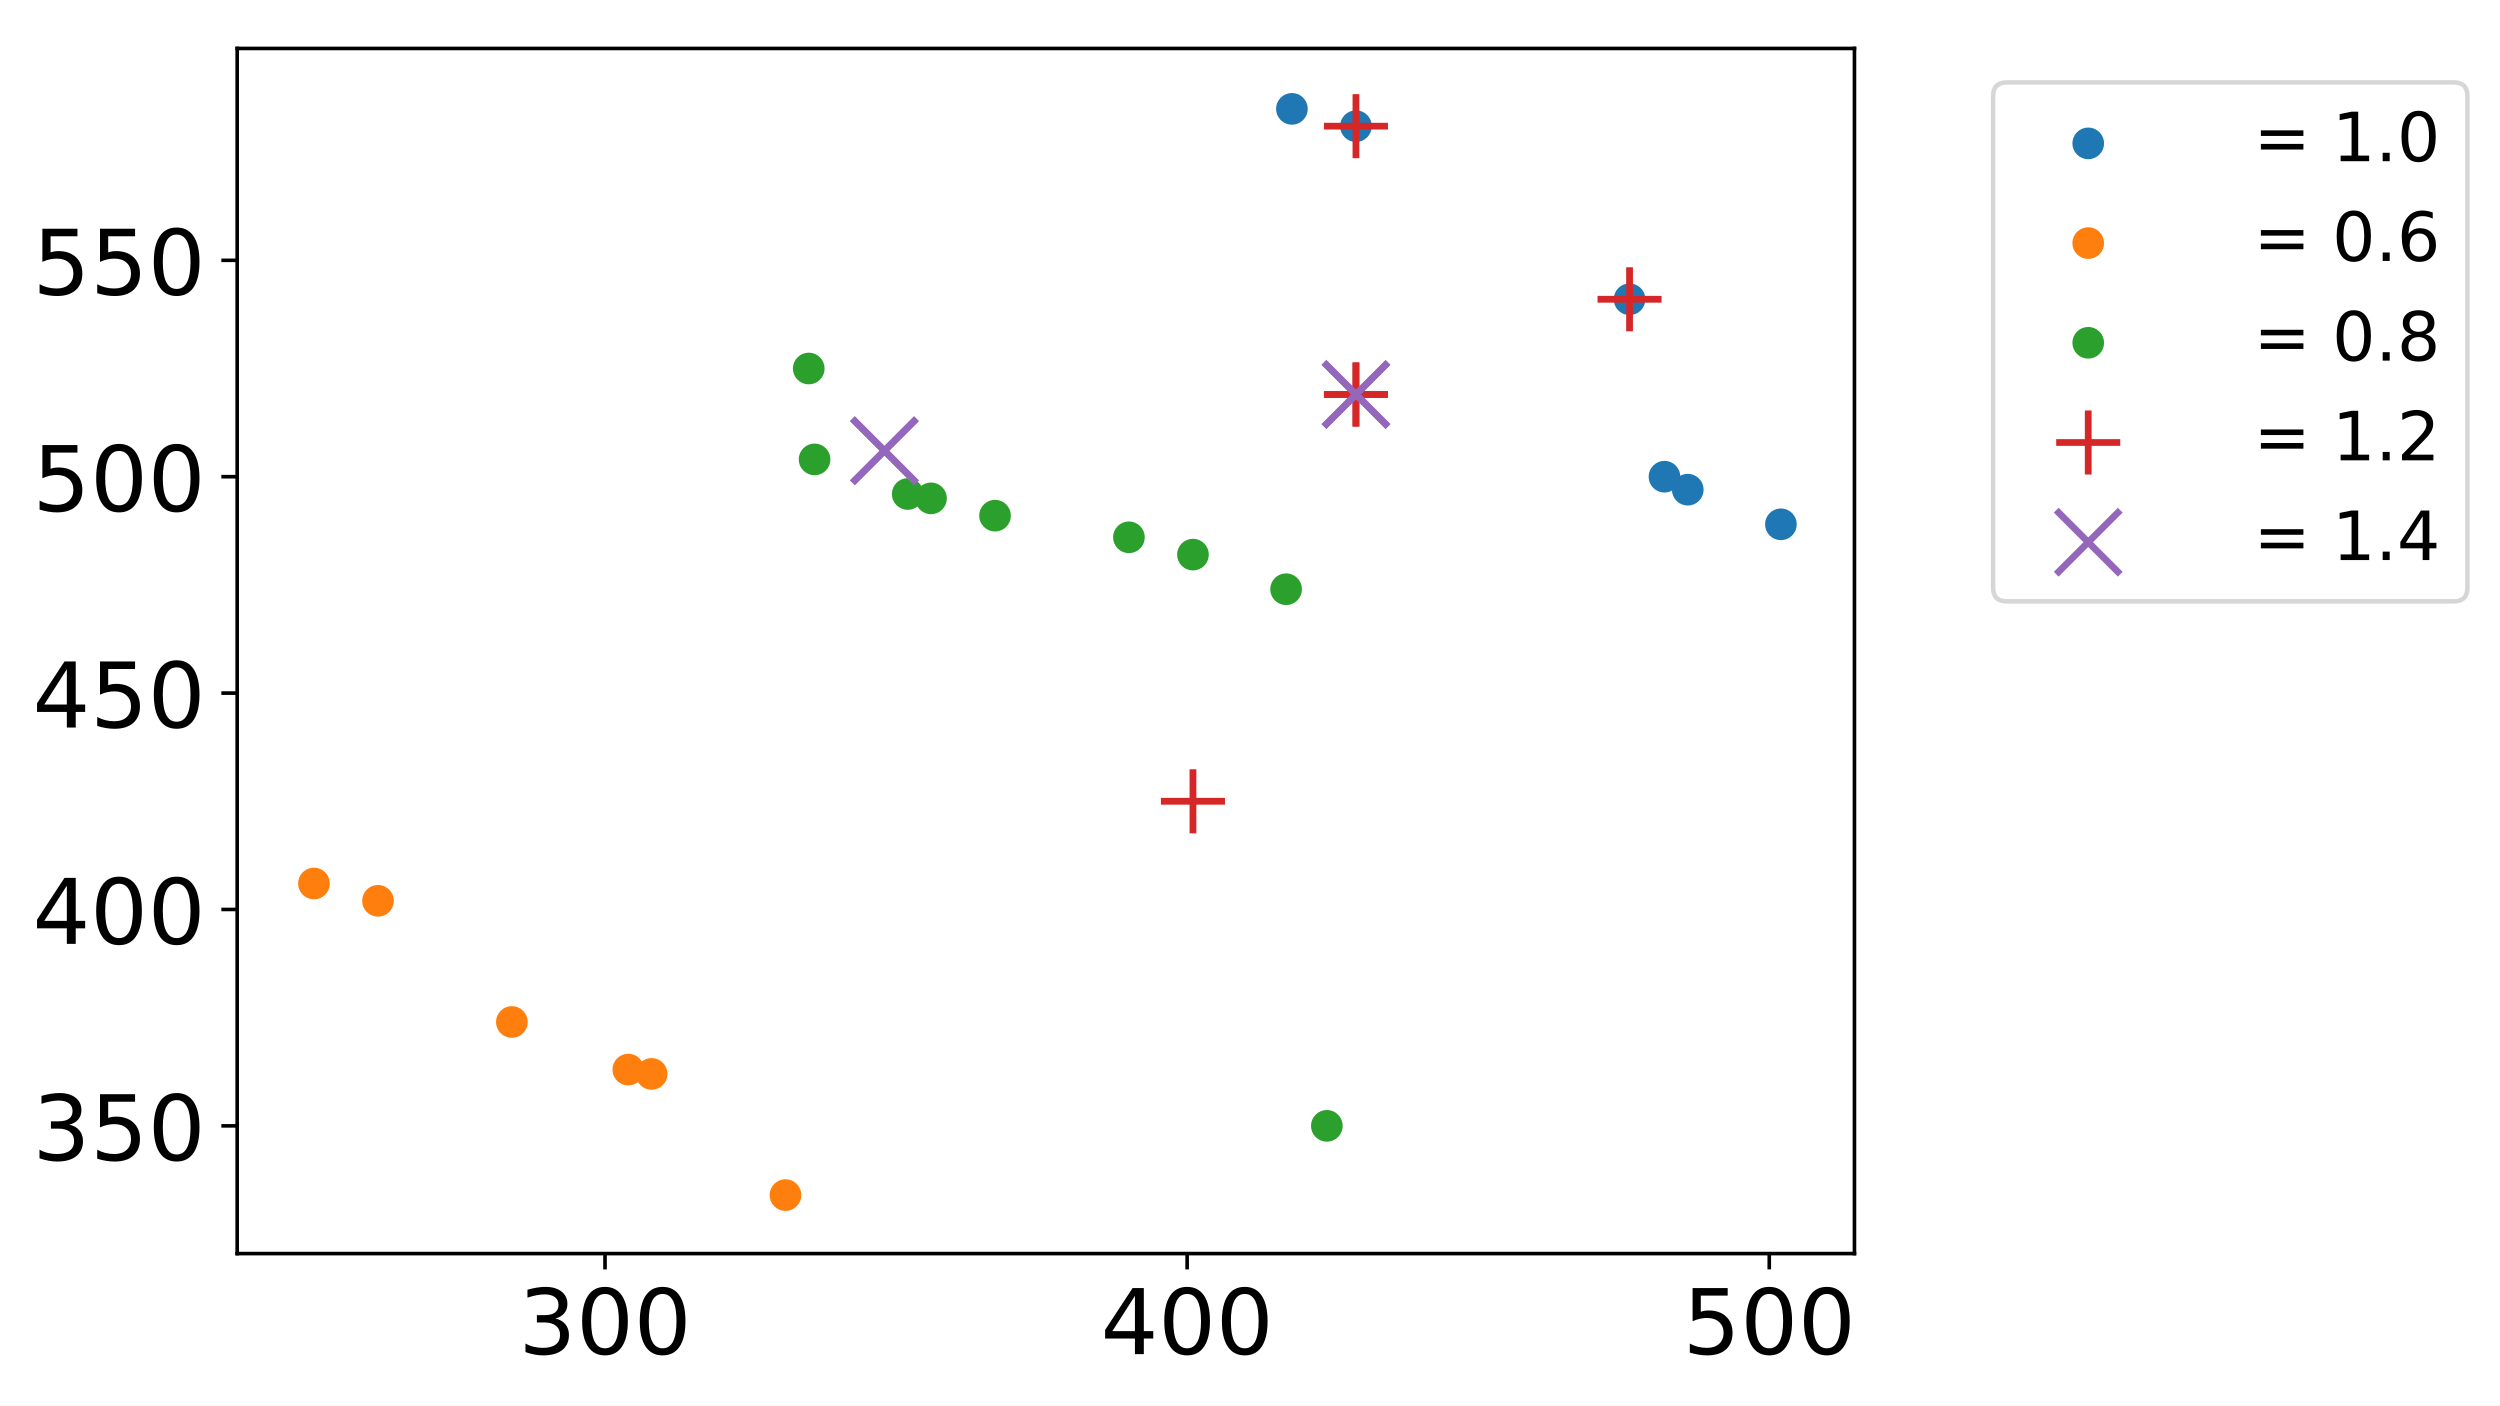
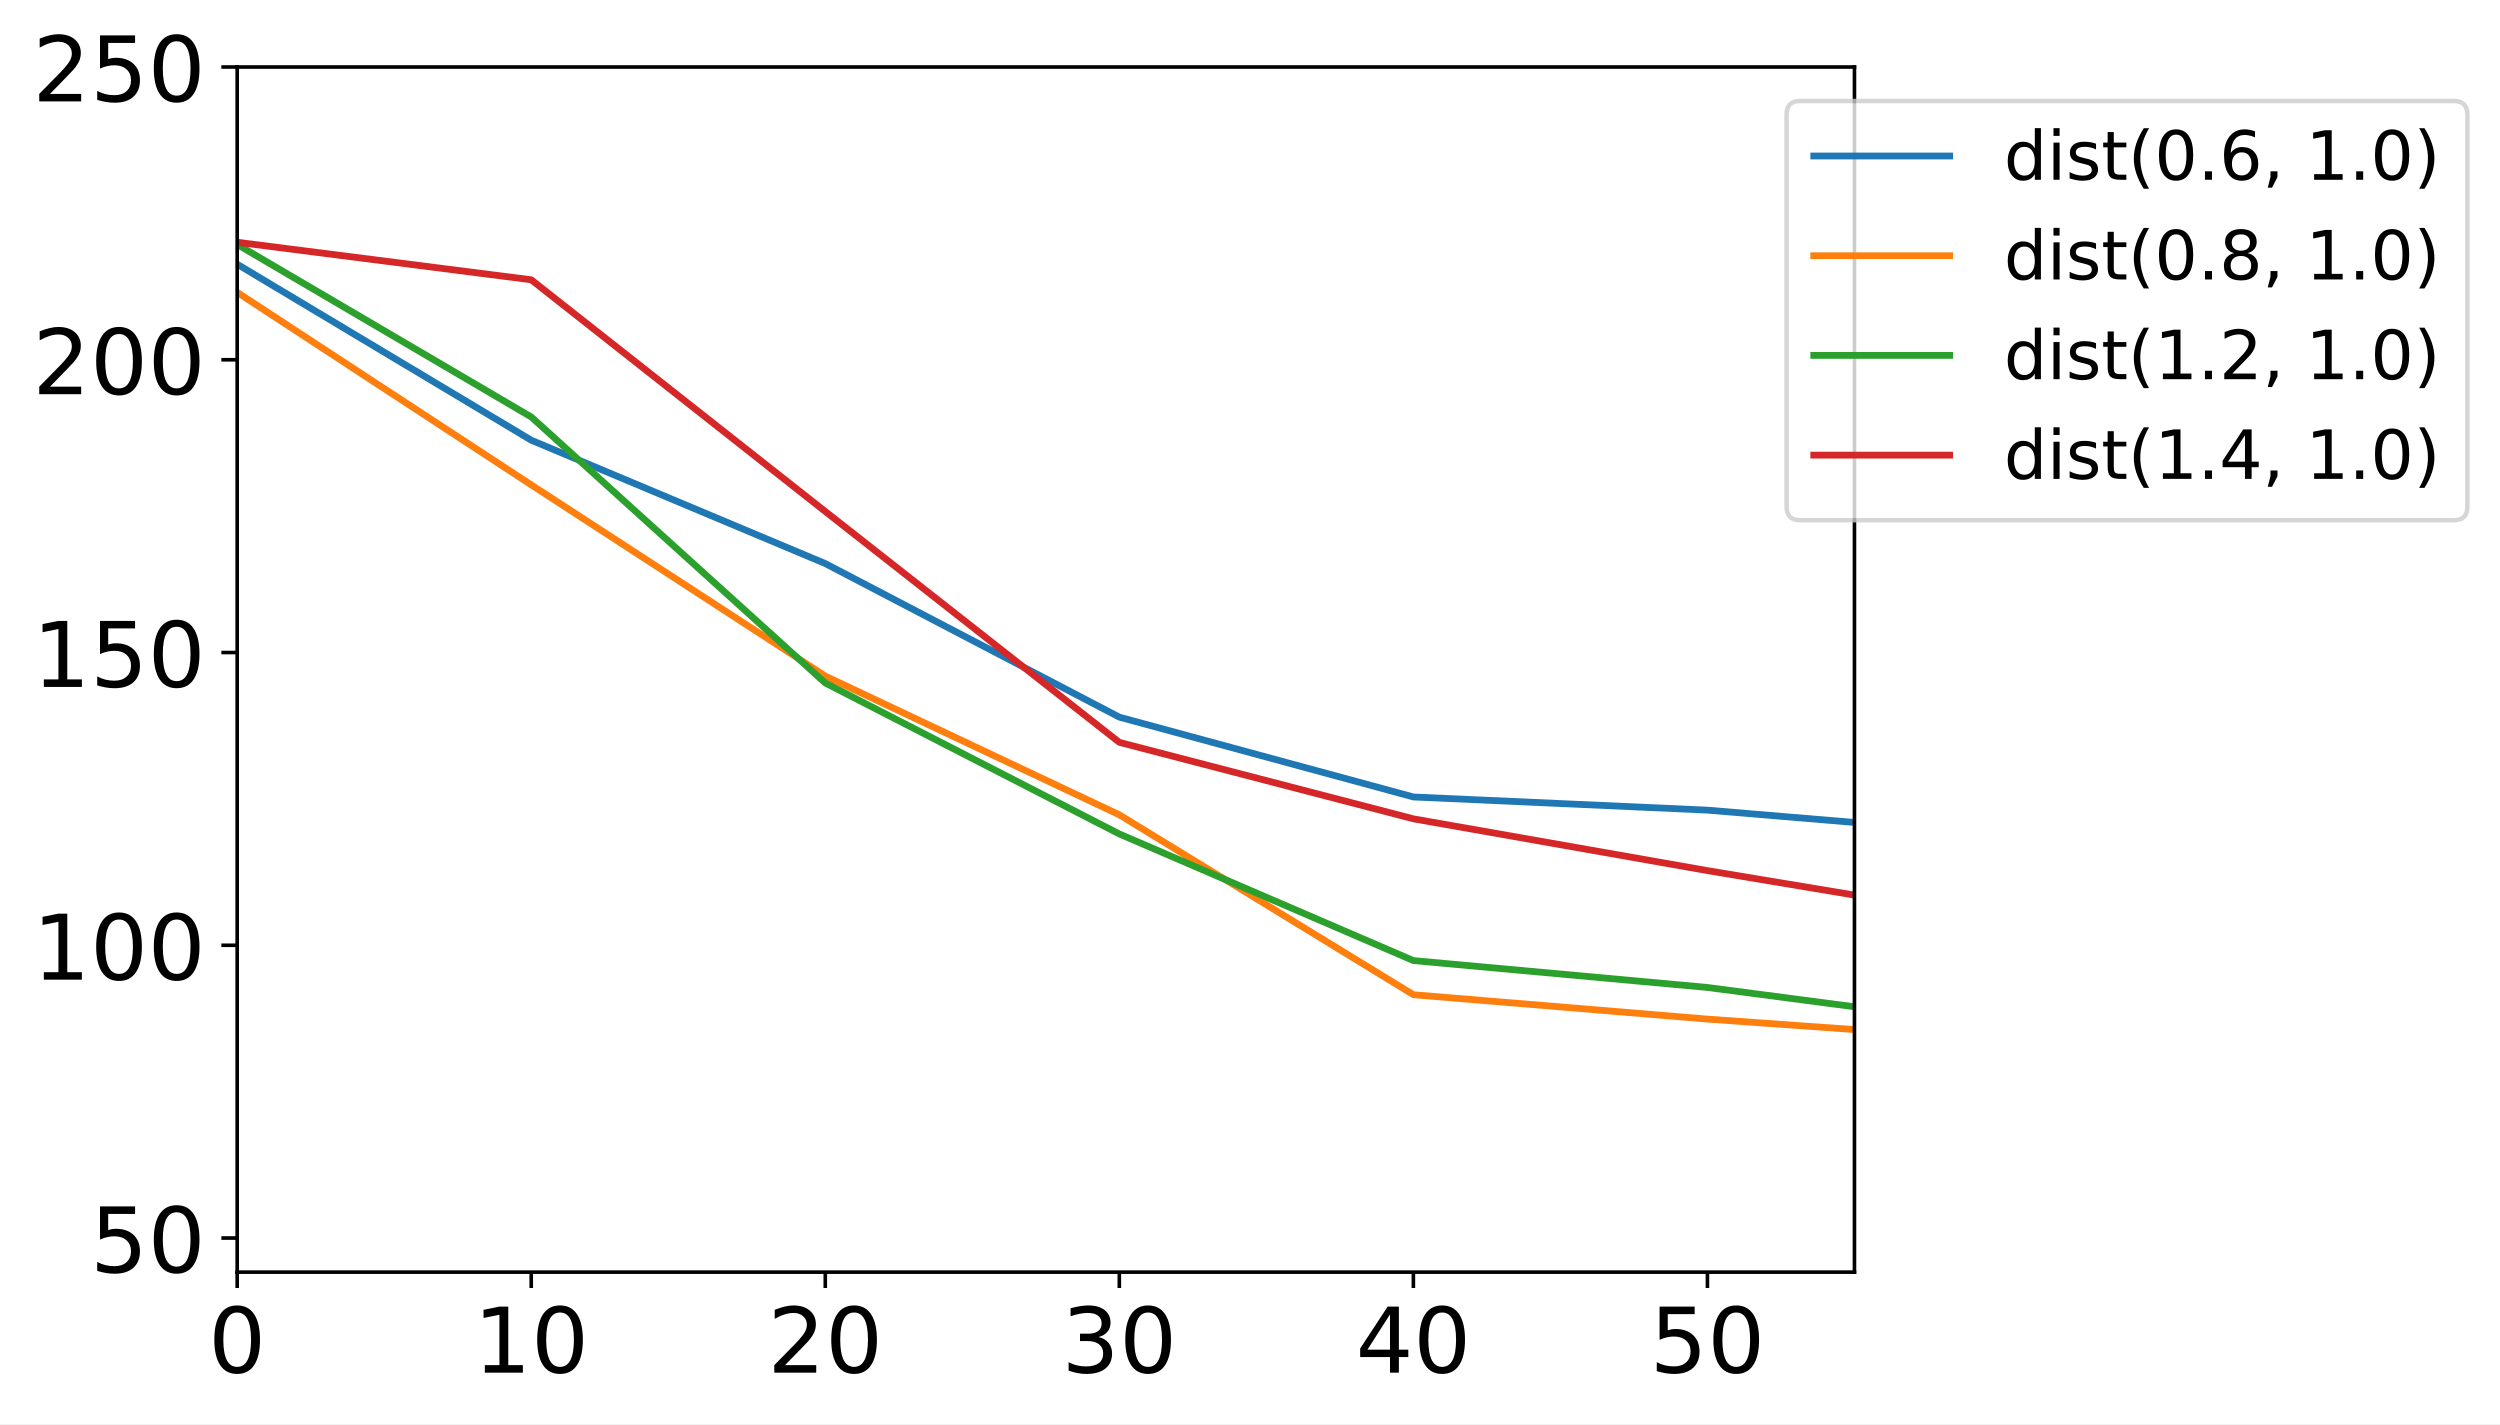
- <svg xmlns="http://www.w3.org/2000/svg" xmlns:xlink="http://www.w3.org/1999/xlink" height="310.368pt" version="1.1" viewBox="0 0 552.043 310.368" width="552.043pt">
+ <svg xmlns="http://www.w3.org/2000/svg" xmlns:xlink="http://www.w3.org/1999/xlink" height="314.467pt" version="1.1" viewBox="0 0 552.043 314.467" width="552.043pt">
  <defs>
    <style type="text/css">
*{stroke-linecap:butt;stroke-linejoin:round;}
  </style>
  </defs>
  <g id="figure_1">
    <g id="patch_1">
-       <path d="M 0 310.368  L 552.043 310.368  L 552.043 0  L 0 0  z " style="fill:#ffffff;" />
+       <path d="M 0 314.467  L 552.043 314.467  L 552.043 0  L 0 0  z " style="fill:#ffffff;" />
    </g>
    <g id="axes_1">
      <g id="patch_2">
-         <path d="M 52.375 276.812  L 409.495 276.812  L 409.495 10.7  L 52.375 10.7  z " style="fill:#ffffff;" />
-       </g>
-       <g id="PathCollection_1">
-         <defs>
-           <path d="M 0 3  C 0.796 3 1.559 2.684 2.121 2.121  C 2.684 1.559 3 0.796 3 0  C 3 -0.796 2.684 -1.559 2.121 -2.121  C 1.559 -2.684 0.796 -3 0 -3  C -0.796 -3 -1.559 -2.684 -2.121 -2.121  C -2.684 -1.559 -3 -0.796 -3 0  C -3 0.796 -2.684 1.559 -2.121 2.121  C -1.559 2.684 -0.796 3 0 3  z " id="m999adcb1ce" style="stroke:#1f77b4;" />
-         </defs>
-         <g clip-path="url(#pd3588b0273)">
-           <use style="fill:#1f77b4;stroke:#1f77b4;" x="285.278" xlink:href="#m999adcb1ce" y="24.039" />
-           <use style="fill:#1f77b4;stroke:#1f77b4;" x="299.418" xlink:href="#m999adcb1ce" y="27.861" />
-           <use style="fill:#1f77b4;stroke:#1f77b4;" x="359.833" xlink:href="#m999adcb1ce" y="66.086" />
-           <use style="fill:#1f77b4;stroke:#1f77b4;" x="367.546" xlink:href="#m999adcb1ce" y="105.266" />
-           <use style="fill:#1f77b4;stroke:#1f77b4;" x="372.688" xlink:href="#m999adcb1ce" y="108.132" />
-           <use style="fill:#1f77b4;stroke:#1f77b4;" x="393.254" xlink:href="#m999adcb1ce" y="115.777" />
-         </g>
-       </g>
-       <g id="PathCollection_2">
-         <defs>
-           <path d="M 0 3  C 0.796 3 1.559 2.684 2.121 2.121  C 2.684 1.559 3 0.796 3 0  C 3 -0.796 2.684 -1.559 2.121 -2.121  C 1.559 -2.684 0.796 -3 0 -3  C -0.796 -3 -1.559 -2.684 -2.121 -2.121  C -2.684 -1.559 -3 -0.796 -3 0  C -3 0.796 -2.684 1.559 -2.121 2.121  C -1.559 2.684 -0.796 3 0 3  z " id="m1150fd77e1" style="stroke:#ff7f0e;" />
-         </defs>
-         <g clip-path="url(#pd3588b0273)">
-           <use style="fill:#ff7f0e;stroke:#ff7f0e;" x="69.326" xlink:href="#m1150fd77e1" y="195.093" />
-           <use style="fill:#ff7f0e;stroke:#ff7f0e;" x="83.466" xlink:href="#m1150fd77e1" y="198.915" />
-           <use style="fill:#ff7f0e;stroke:#ff7f0e;" x="113.031" xlink:href="#m1150fd77e1" y="225.672" />
-           <use style="fill:#ff7f0e;stroke:#ff7f0e;" x="138.739" xlink:href="#m1150fd77e1" y="236.184" />
-           <use style="fill:#ff7f0e;stroke:#ff7f0e;" x="143.881" xlink:href="#m1150fd77e1" y="237.14" />
-           <use style="fill:#ff7f0e;stroke:#ff7f0e;" x="173.446" xlink:href="#m1150fd77e1" y="263.897" />
-         </g>
-       </g>
-       <g id="PathCollection_3">
-         <defs>
-           <path d="M 0 3  C 0.796 3 1.559 2.684 2.121 2.121  C 2.684 1.559 3 0.796 3 0  C 3 -0.796 2.684 -1.559 2.121 -2.121  C 1.559 -2.684 0.796 -3 0 -3  C -0.796 -3 -1.559 -2.684 -2.121 -2.121  C -2.684 -1.559 -3 -0.796 -3 0  C -3 0.796 -2.684 1.559 -2.121 2.121  C -1.559 2.684 -0.796 3 0 3  z " id="m664c445399" style="stroke:#2ca02c;" />
-         </defs>
-         <g clip-path="url(#pd3588b0273)">
-           <use style="fill:#2ca02c;stroke:#2ca02c;" x="178.588" xlink:href="#m664c445399" y="81.375" />
-           <use style="fill:#2ca02c;stroke:#2ca02c;" x="179.873" xlink:href="#m664c445399" y="101.443" />
-           <use style="fill:#2ca02c;stroke:#2ca02c;" x="200.44" xlink:href="#m664c445399" y="109.088" />
-           <use style="fill:#2ca02c;stroke:#2ca02c;" x="205.582" xlink:href="#m664c445399" y="110.044" />
-           <use style="fill:#2ca02c;stroke:#2ca02c;" x="219.721" xlink:href="#m664c445399" y="113.866" />
-           <use style="fill:#2ca02c;stroke:#2ca02c;" x="249.286" xlink:href="#m664c445399" y="118.644" />
-           <use style="fill:#2ca02c;stroke:#2ca02c;" x="263.426" xlink:href="#m664c445399" y="122.467" />
-           <use style="fill:#2ca02c;stroke:#2ca02c;" x="283.993" xlink:href="#m664c445399" y="130.111" />
-           <use style="fill:#2ca02c;stroke:#2ca02c;" x="292.991" xlink:href="#m664c445399" y="248.607" />
-         </g>
-       </g>
-       <g id="PathCollection_4">
-         <defs>
-           <path d="M -7.071 0  L 7.071 0  M 0 7.071  L 0 -7.071  " id="m89003a1e77" style="stroke:#d62728;stroke-width:1.5;" />
-         </defs>
-         <g clip-path="url(#pd3588b0273)">
-           <use style="fill:#d62728;stroke:#d62728;stroke-width:1.5;" x="299.418" xlink:href="#m89003a1e77" y="27.861" />
-           <use style="fill:#d62728;stroke:#d62728;stroke-width:1.5;" x="299.418" xlink:href="#m89003a1e77" y="87.109" />
-           <use style="fill:#d62728;stroke:#d62728;stroke-width:1.5;" x="359.833" xlink:href="#m89003a1e77" y="66.086" />
-           <use style="fill:#d62728;stroke:#d62728;stroke-width:1.5;" x="299.418" xlink:href="#m89003a1e77" y="87.109" />
-           <use style="fill:#d62728;stroke:#d62728;stroke-width:1.5;" x="263.426" xlink:href="#m89003a1e77" y="176.936" />
-         </g>
-       </g>
-       <g id="PathCollection_5">
-         <defs>
-           <path d="M -7.071 7.071  L 7.071 -7.071  M -7.071 -7.071  L 7.071 7.071  " id="m100840a12e" style="stroke:#9467bd;stroke-width:1.5;" />
-         </defs>
-         <g clip-path="url(#pd3588b0273)">
-           <use style="fill:#9467bd;stroke:#9467bd;stroke-width:1.5;" x="195.298" xlink:href="#m100840a12e" y="99.532" />
-           <use style="fill:#9467bd;stroke:#9467bd;stroke-width:1.5;" x="195.298" xlink:href="#m100840a12e" y="99.532" />
-           <use style="fill:#9467bd;stroke:#9467bd;stroke-width:1.5;" x="299.418" xlink:href="#m100840a12e" y="87.109" />
-           <use style="fill:#9467bd;stroke:#9467bd;stroke-width:1.5;" x="299.418" xlink:href="#m100840a12e" y="87.109" />
-         </g>
+         <path d="M 52.375 280.91  L 409.495 280.91  L 409.495 14.798  L 52.375 14.798  z " style="fill:#ffffff;" />
      </g>
      <g id="matplotlib.axis_1">
        <g id="xtick_1">
          <g id="line2d_1">
            <defs>
-               <path d="M 0 0  L 0 3.5  " id="ma873cf41f5" style="stroke:#000000;stroke-width:0.8;" />
-             </defs>
-             <g>
-               <use style="stroke:#000000;stroke-width:0.8;" x="133.598" xlink:href="#ma873cf41f5" y="276.812" />
+               <path d="M 0 0  L 0 3.5  " id="m167ac3f123" style="stroke:#000000;stroke-width:0.8;" />
+             </defs>
+             <g>
+               <use style="stroke:#000000;stroke-width:0.8;" x="52.375" xlink:href="#m167ac3f123" y="280.91" />
            </g>
          </g>
          <g id="text_1">
            <defs>
-               <path d="M 40.578 39.312  Q 47.656 37.797 51.625 33  Q 55.609 28.219 55.609 21.188  Q 55.609 10.406 48.188 4.484  Q 40.766 -1.422 27.094 -1.422  Q 22.516 -1.422 17.656 -0.516  Q 12.797 0.391 7.625 2.203  L 7.625 11.719  Q 11.719 9.328 16.594 8.109  Q 21.484 6.891 26.812 6.891  Q 36.078 6.891 40.938 10.547  Q 45.797 14.203 45.797 21.188  Q 45.797 27.641 41.281 31.266  Q 36.766 34.906 28.719 34.906  L 20.219 34.906  L 20.219 43.016  L 29.109 43.016  Q 36.375 43.016 40.234 45.922  Q 44.094 48.828 44.094 54.297  Q 44.094 59.906 40.109 62.906  Q 36.141 65.922 28.719 65.922  Q 24.656 65.922 20.016 65.031  Q 15.375 64.156 9.812 62.312  L 9.812 71.094  Q 15.438 72.656 20.344 73.438  Q 25.25 74.219 29.594 74.219  Q 40.828 74.219 47.359 69.109  Q 53.906 64.016 53.906 55.328  Q 53.906 49.266 50.438 45.094  Q 46.969 40.922 40.578 39.312  z " id="DejaVuSans-51" />
-               <path d="M 31.781 66.406  Q 24.172 66.406 20.328 58.906  Q 16.5 51.422 16.5 36.375  Q 16.5 21.391 20.328 13.891  Q 24.172 6.391 31.781 6.391  Q 39.453 6.391 43.281 13.891  Q 47.125 21.391 47.125 36.375  Q 47.125 51.422 43.281 58.906  Q 39.453 66.406 31.781 66.406  z M 31.781 74.219  Q 44.047 74.219 50.516 64.516  Q 56.984 54.828 56.984 36.375  Q 56.984 17.969 50.516 8.266  Q 44.047 -1.422 31.781 -1.422  Q 19.531 -1.422 13.062 8.266  Q 6.594 17.969 6.594 36.375  Q 6.594 54.828 13.062 64.516  Q 19.531 74.219 31.781 74.219  z " id="DejaVuSans-48" />
-             </defs>
-             <g transform="translate(114.5102 299.0089)scale(0.2 -0.2)">
-               <use xlink:href="#DejaVuSans-51" />
-               <use x="63.623" xlink:href="#DejaVuSans-48" />
-               <use x="127.246" xlink:href="#DejaVuSans-48" />
+               <path d="M 31.781 66.406  Q 24.172 66.406 20.328 58.906  Q 16.5 51.422 16.5 36.375  Q 16.5 21.391 20.328 13.891  Q 24.172 6.391 31.781 6.391  Q 39.453 6.391 43.281 13.891  Q 47.125 21.391 47.125 36.375  Q 47.125 51.422 43.281 58.906  Q 39.453 66.406 31.781 66.406  z M 31.781 74.219  Q 44.047 74.219 50.516 64.516  Q 56.984 54.828 56.984 36.375  Q 56.984 17.969 50.516 8.266  Q 44.047 -1.422 31.781 -1.422  Q 19.531 -1.422 13.062 8.266  Q 6.594 17.969 6.594 36.375  Q 6.594 54.828 13.062 64.516  Q 19.531 74.219 31.781 74.219  z " id="DejaVuSans-30" />
+             </defs>
+             <g transform="translate(46.0125 303.1073)scale(0.2 -0.2)">
+               <use xlink:href="#DejaVuSans-30" />
            </g>
          </g>
        </g>
        <g id="xtick_2">
          <g id="line2d_2">
            <g>
-               <use style="stroke:#000000;stroke-width:0.8;" x="262.141" xlink:href="#ma873cf41f5" y="276.812" />
+               <use style="stroke:#000000;stroke-width:0.8;" x="117.306" xlink:href="#m167ac3f123" y="280.91" />
            </g>
          </g>
          <g id="text_2">
            <defs>
-               <path d="M 37.797 64.312  L 12.891 25.391  L 37.797 25.391  z M 35.203 72.906  L 47.609 72.906  L 47.609 25.391  L 58.016 25.391  L 58.016 17.188  L 47.609 17.188  L 47.609 0  L 37.797 0  L 37.797 17.188  L 4.891 17.188  L 4.891 26.703  z " id="DejaVuSans-52" />
-             </defs>
-             <g transform="translate(243.0532 299.0089)scale(0.2 -0.2)">
-               <use xlink:href="#DejaVuSans-52" />
-               <use x="63.623" xlink:href="#DejaVuSans-48" />
-               <use x="127.246" xlink:href="#DejaVuSans-48" />
+               <path d="M 12.406 8.297  L 28.516 8.297  L 28.516 63.922  L 10.984 60.406  L 10.984 69.391  L 28.422 72.906  L 38.281 72.906  L 38.281 8.297  L 54.391 8.297  L 54.391 0  L 12.406 0  z " id="DejaVuSans-31" />
+             </defs>
+             <g transform="translate(104.5809 303.1073)scale(0.2 -0.2)">
+               <use xlink:href="#DejaVuSans-31" />
+               <use x="63.623" xlink:href="#DejaVuSans-30" />
            </g>
          </g>
        </g>
        <g id="xtick_3">
          <g id="line2d_3">
            <g>
-               <use style="stroke:#000000;stroke-width:0.8;" x="390.684" xlink:href="#ma873cf41f5" y="276.812" />
+               <use style="stroke:#000000;stroke-width:0.8;" x="182.237" xlink:href="#m167ac3f123" y="280.91" />
            </g>
          </g>
          <g id="text_3">
            <defs>
-               <path d="M 10.797 72.906  L 49.516 72.906  L 49.516 64.594  L 19.828 64.594  L 19.828 46.734  Q 21.969 47.469 24.109 47.828  Q 26.266 48.188 28.422 48.188  Q 40.625 48.188 47.75 41.5  Q 54.891 34.812 54.891 23.391  Q 54.891 11.625 47.562 5.094  Q 40.234 -1.422 26.906 -1.422  Q 22.312 -1.422 17.547 -0.641  Q 12.797 0.141 7.719 1.703  L 7.719 11.625  Q 12.109 9.234 16.797 8.062  Q 21.484 6.891 26.703 6.891  Q 35.156 6.891 40.078 11.328  Q 45.016 15.766 45.016 23.391  Q 45.016 31 40.078 35.438  Q 35.156 39.891 26.703 39.891  Q 22.75 39.891 18.812 39.016  Q 14.891 38.141 10.797 36.281  z " id="DejaVuSans-53" />
-             </defs>
-             <g transform="translate(371.5961 299.0089)scale(0.2 -0.2)">
-               <use xlink:href="#DejaVuSans-53" />
-               <use x="63.623" xlink:href="#DejaVuSans-48" />
-               <use x="127.246" xlink:href="#DejaVuSans-48" />
+               <path d="M 19.188 8.297  L 53.609 8.297  L 53.609 0  L 7.328 0  L 7.328 8.297  Q 12.938 14.109 22.625 23.891  Q 32.328 33.688 34.812 36.531  Q 39.547 41.844 41.422 45.531  Q 43.312 49.219 43.312 52.781  Q 43.312 58.594 39.234 62.25  Q 35.156 65.922 28.609 65.922  Q 23.969 65.922 18.812 64.312  Q 13.672 62.703 7.812 59.422  L 7.812 69.391  Q 13.766 71.781 18.938 73  Q 24.125 74.219 28.422 74.219  Q 39.75 74.219 46.484 68.547  Q 53.219 62.891 53.219 53.422  Q 53.219 48.922 51.531 44.891  Q 49.859 40.875 45.406 35.406  Q 44.188 33.984 37.641 27.219  Q 31.109 20.453 19.188 8.297  z " id="DejaVuSans-32" />
+             </defs>
+             <g transform="translate(169.5118 303.1073)scale(0.2 -0.2)">
+               <use xlink:href="#DejaVuSans-32" />
+               <use x="63.623" xlink:href="#DejaVuSans-30" />
+             </g>
+           </g>
+         </g>
+         <g id="xtick_4">
+           <g id="line2d_4">
+             <g>
+               <use style="stroke:#000000;stroke-width:0.8;" x="247.168" xlink:href="#m167ac3f123" y="280.91" />
+             </g>
+           </g>
+           <g id="text_4">
+             <defs>
+               <path d="M 40.578 39.312  Q 47.656 37.797 51.625 33  Q 55.609 28.219 55.609 21.188  Q 55.609 10.406 48.188 4.484  Q 40.766 -1.422 27.094 -1.422  Q 22.516 -1.422 17.656 -0.516  Q 12.797 0.391 7.625 2.203  L 7.625 11.719  Q 11.719 9.328 16.594 8.109  Q 21.484 6.891 26.812 6.891  Q 36.078 6.891 40.938 10.547  Q 45.797 14.203 45.797 21.188  Q 45.797 27.641 41.281 31.266  Q 36.766 34.906 28.719 34.906  L 20.219 34.906  L 20.219 43.016  L 29.109 43.016  Q 36.375 43.016 40.234 45.922  Q 44.094 48.828 44.094 54.297  Q 44.094 59.906 40.109 62.906  Q 36.141 65.922 28.719 65.922  Q 24.656 65.922 20.016 65.031  Q 15.375 64.156 9.812 62.312  L 9.812 71.094  Q 15.438 72.656 20.344 73.438  Q 25.25 74.219 29.594 74.219  Q 40.828 74.219 47.359 69.109  Q 53.906 64.016 53.906 55.328  Q 53.906 49.266 50.438 45.094  Q 46.969 40.922 40.578 39.312  z " id="DejaVuSans-33" />
+             </defs>
+             <g transform="translate(234.4427 303.1073)scale(0.2 -0.2)">
+               <use xlink:href="#DejaVuSans-33" />
+               <use x="63.623" xlink:href="#DejaVuSans-30" />
+             </g>
+           </g>
+         </g>
+         <g id="xtick_5">
+           <g id="line2d_5">
+             <g>
+               <use style="stroke:#000000;stroke-width:0.8;" x="312.099" xlink:href="#m167ac3f123" y="280.91" />
+             </g>
+           </g>
+           <g id="text_5">
+             <defs>
+               <path d="M 37.797 64.312  L 12.891 25.391  L 37.797 25.391  z M 35.203 72.906  L 47.609 72.906  L 47.609 25.391  L 58.016 25.391  L 58.016 17.188  L 47.609 17.188  L 47.609 0  L 37.797 0  L 37.797 17.188  L 4.891 17.188  L 4.891 26.703  z " id="DejaVuSans-34" />
+             </defs>
+             <g transform="translate(299.3736 303.1073)scale(0.2 -0.2)">
+               <use xlink:href="#DejaVuSans-34" />
+               <use x="63.623" xlink:href="#DejaVuSans-30" />
+             </g>
+           </g>
+         </g>
+         <g id="xtick_6">
+           <g id="line2d_6">
+             <g>
+               <use style="stroke:#000000;stroke-width:0.8;" x="377.03" xlink:href="#m167ac3f123" y="280.91" />
+             </g>
+           </g>
+           <g id="text_6">
+             <defs>
+               <path d="M 10.797 72.906  L 49.516 72.906  L 49.516 64.594  L 19.828 64.594  L 19.828 46.734  Q 21.969 47.469 24.109 47.828  Q 26.266 48.188 28.422 48.188  Q 40.625 48.188 47.75 41.5  Q 54.891 34.812 54.891 23.391  Q 54.891 11.625 47.562 5.094  Q 40.234 -1.422 26.906 -1.422  Q 22.312 -1.422 17.547 -0.641  Q 12.797 0.141 7.719 1.703  L 7.719 11.625  Q 12.109 9.234 16.797 8.062  Q 21.484 6.891 26.703 6.891  Q 35.156 6.891 40.078 11.328  Q 45.016 15.766 45.016 23.391  Q 45.016 31 40.078 35.438  Q 35.156 39.891 26.703 39.891  Q 22.75 39.891 18.812 39.016  Q 14.891 38.141 10.797 36.281  z " id="DejaVuSans-35" />
+             </defs>
+             <g transform="translate(364.3045 303.1073)scale(0.2 -0.2)">
+               <use xlink:href="#DejaVuSans-35" />
+               <use x="63.623" xlink:href="#DejaVuSans-30" />
            </g>
          </g>
        </g>
      </g>
      <g id="matplotlib.axis_2">
        <g id="ytick_1">
-           <g id="line2d_4">
-             <defs>
-               <path d="M 0 0  L -3.5 0  " id="m69faf4f8c1" style="stroke:#000000;stroke-width:0.8;" />
-             </defs>
-             <g>
-               <use style="stroke:#000000;stroke-width:0.8;" x="52.375" xlink:href="#m69faf4f8c1" y="248.607" />
-             </g>
-           </g>
-           <g id="text_4">
-             <g transform="translate(7.2 256.2054)scale(0.2 -0.2)">
-               <use xlink:href="#DejaVuSans-51" />
-               <use x="63.623" xlink:href="#DejaVuSans-53" />
-               <use x="127.246" xlink:href="#DejaVuSans-48" />
+           <g id="line2d_7">
+             <defs>
+               <path d="M 0 0  L -3.5 0  " id="me741fa99ad" style="stroke:#000000;stroke-width:0.8;" />
+             </defs>
+             <g>
+               <use style="stroke:#000000;stroke-width:0.8;" x="52.375" xlink:href="#me741fa99ad" y="273.378" />
+             </g>
+           </g>
+           <g id="text_7">
+             <g transform="translate(19.925 280.9765)scale(0.2 -0.2)">
+               <use xlink:href="#DejaVuSans-35" />
+               <use x="63.623" xlink:href="#DejaVuSans-30" />
            </g>
          </g>
        </g>
        <g id="ytick_2">
-           <g id="line2d_5">
-             <g>
-               <use style="stroke:#000000;stroke-width:0.8;" x="52.375" xlink:href="#m69faf4f8c1" y="200.827" />
-             </g>
-           </g>
-           <g id="text_5">
-             <g transform="translate(7.2 208.425)scale(0.2 -0.2)">
-               <use xlink:href="#DejaVuSans-52" />
-               <use x="63.623" xlink:href="#DejaVuSans-48" />
-               <use x="127.246" xlink:href="#DejaVuSans-48" />
+           <g id="line2d_8">
+             <g>
+               <use style="stroke:#000000;stroke-width:0.8;" x="52.375" xlink:href="#me741fa99ad" y="208.733" />
+             </g>
+           </g>
+           <g id="text_8">
+             <g transform="translate(7.2 216.3316)scale(0.2 -0.2)">
+               <use xlink:href="#DejaVuSans-31" />
+               <use x="63.623" xlink:href="#DejaVuSans-30" />
+               <use x="127.246" xlink:href="#DejaVuSans-30" />
            </g>
          </g>
        </g>
        <g id="ytick_3">
-           <g id="line2d_6">
-             <g>
-               <use style="stroke:#000000;stroke-width:0.8;" x="52.375" xlink:href="#m69faf4f8c1" y="153.046" />
-             </g>
-           </g>
-           <g id="text_6">
-             <g transform="translate(7.2 160.6445)scale(0.2 -0.2)">
-               <use xlink:href="#DejaVuSans-52" />
-               <use x="63.623" xlink:href="#DejaVuSans-53" />
-               <use x="127.246" xlink:href="#DejaVuSans-48" />
+           <g id="line2d_9">
+             <g>
+               <use style="stroke:#000000;stroke-width:0.8;" x="52.375" xlink:href="#me741fa99ad" y="144.088" />
+             </g>
+           </g>
+           <g id="text_9">
+             <g transform="translate(7.2 151.6867)scale(0.2 -0.2)">
+               <use xlink:href="#DejaVuSans-31" />
+               <use x="63.623" xlink:href="#DejaVuSans-35" />
+               <use x="127.246" xlink:href="#DejaVuSans-30" />
            </g>
          </g>
        </g>
        <g id="ytick_4">
-           <g id="line2d_7">
-             <g>
-               <use style="stroke:#000000;stroke-width:0.8;" x="52.375" xlink:href="#m69faf4f8c1" y="105.266" />
-             </g>
-           </g>
-           <g id="text_7">
-             <g transform="translate(7.2 112.864)scale(0.2 -0.2)">
-               <use xlink:href="#DejaVuSans-53" />
-               <use x="63.623" xlink:href="#DejaVuSans-48" />
-               <use x="127.246" xlink:href="#DejaVuSans-48" />
+           <g id="line2d_10">
+             <g>
+               <use style="stroke:#000000;stroke-width:0.8;" x="52.375" xlink:href="#me741fa99ad" y="79.443" />
+             </g>
+           </g>
+           <g id="text_10">
+             <g transform="translate(7.2 87.04177)scale(0.2 -0.2)">
+               <use xlink:href="#DejaVuSans-32" />
+               <use x="63.623" xlink:href="#DejaVuSans-30" />
+               <use x="127.246" xlink:href="#DejaVuSans-30" />
            </g>
          </g>
        </g>
        <g id="ytick_5">
-           <g id="line2d_8">
-             <g>
-               <use style="stroke:#000000;stroke-width:0.8;" x="52.375" xlink:href="#m69faf4f8c1" y="57.485" />
-             </g>
-           </g>
-           <g id="text_8">
-             <g transform="translate(7.2 65.08352)scale(0.2 -0.2)">
-               <use xlink:href="#DejaVuSans-53" />
-               <use x="63.623" xlink:href="#DejaVuSans-53" />
-               <use x="127.246" xlink:href="#DejaVuSans-48" />
-             </g>
-           </g>
-         </g>
+           <g id="line2d_11">
+             <g>
+               <use style="stroke:#000000;stroke-width:0.8;" x="52.375" xlink:href="#me741fa99ad" y="14.798" />
+             </g>
+           </g>
+           <g id="text_11">
+             <g transform="translate(7.2 22.39688)scale(0.2 -0.2)">
+               <use xlink:href="#DejaVuSans-32" />
+               <use x="63.623" xlink:href="#DejaVuSans-35" />
+               <use x="127.246" xlink:href="#DejaVuSans-30" />
+             </g>
+           </g>
+         </g>
+       </g>
+       <g id="line2d_12">
+         <path clip-path="url(#p5b424e81a0)" d="M 52.375 58.343  L 117.306 97.201  L 182.237 124.443  L 247.168 158.355  L 312.099 175.984  L 377.03 178.893  L 441.96 184.336  L 506.891 184.259  L 553.043 187.866  " style="fill:none;stroke:#1f77b4;stroke-linecap:square;stroke-width:1.5;" />
+       </g>
+       <g id="line2d_13">
+         <path clip-path="url(#p5b424e81a0)" d="M 52.375 64.556  L 117.306 107.066  L 182.237 149.286  L 247.168 179.927  L 312.099 219.652  L 377.03 225.037  L 441.96 229.665  L 506.891 235.128  L 553.043 237.972  " style="fill:none;stroke:#ff7f0e;stroke-linecap:square;stroke-width:1.5;" />
+       </g>
+       <g id="line2d_14">
+         <path clip-path="url(#p5b424e81a0)" d="M 52.375 53.98  L 117.306 92.075  L 182.237 150.818  L 247.168 184.155  L 312.099 212.114  L 377.03 218.048  L 441.96 226.588  L 506.891 229.581  L 553.043 233.992  " style="fill:none;stroke:#2ca02c;stroke-linecap:square;stroke-width:1.5;" />
+       </g>
+       <g id="line2d_15">
+         <path clip-path="url(#p5b424e81a0)" d="M 52.375 53.495  L 117.306 61.782  L 182.237 112.942  L 247.168 163.921  L 312.099 180.813  L 377.03 192.249  L 441.96 203.064  L 506.891 209.244  L 553.043 209.855  " style="fill:none;stroke:#d62728;stroke-linecap:square;stroke-width:1.5;" />
      </g>
      <g id="patch_3">
-         <path d="M 52.375 276.812  L 52.375 10.7  " style="fill:none;stroke:#000000;stroke-linecap:square;stroke-linejoin:miter;stroke-width:0.8;" />
+         <path d="M 52.375 280.91  L 52.375 14.798  " style="fill:none;stroke:#000000;stroke-linecap:square;stroke-linejoin:miter;stroke-width:0.8;" />
      </g>
      <g id="patch_4">
-         <path d="M 409.495 276.812  L 409.495 10.7  " style="fill:none;stroke:#000000;stroke-linecap:square;stroke-linejoin:miter;stroke-width:0.8;" />
+         <path d="M 409.495 280.91  L 409.495 14.798  " style="fill:none;stroke:#000000;stroke-linecap:square;stroke-linejoin:miter;stroke-width:0.8;" />
      </g>
      <g id="patch_5">
-         <path d="M 52.375 276.812  L 409.495 276.812  " style="fill:none;stroke:#000000;stroke-linecap:square;stroke-linejoin:miter;stroke-width:0.8;" />
+         <path d="M 52.375 280.91  L 409.495 280.91  " style="fill:none;stroke:#000000;stroke-linecap:square;stroke-linejoin:miter;stroke-width:0.8;" />
      </g>
      <g id="patch_6">
-         <path d="M 52.375 10.7  L 409.495 10.7  " style="fill:none;stroke:#000000;stroke-linecap:square;stroke-linejoin:miter;stroke-width:0.8;" />
+         <path d="M 52.375 14.798  L 409.495 14.798  " style="fill:none;stroke:#000000;stroke-linecap:square;stroke-linejoin:miter;stroke-width:0.8;" />
      </g>
      <g id="legend_1">
        <g id="patch_7">
-           <path d="M 443.117 132.786  L 541.843 132.786  Q 544.843 132.786 544.843 129.786  L 544.843 21.2  Q 544.843 18.2 541.843 18.2  L 443.117 18.2  Q 440.117 18.2 440.117 21.2  L 440.117 129.786  Q 440.117 132.786 443.117 132.786  z " style="fill:#ffffff;opacity:0.8;stroke:#cccccc;stroke-linejoin:miter;" />
-         </g>
-         <g id="PathCollection_6">
-           <g>
-             <use style="fill:#1f77b4;stroke:#1f77b4;" x="461.117" xlink:href="#m999adcb1ce" y="31.66" />
-           </g>
-         </g>
-         <g id="text_9">
-           <defs>
-             <path id="DejaVuSans-32" />
-             <path d="M 10.594 45.406  L 73.188 45.406  L 73.188 37.203  L 10.594 37.203  z M 10.594 25.484  L 73.188 25.484  L 73.188 17.188  L 10.594 17.188  z " id="DejaVuSans-61" />
-             <path d="M 12.406 8.297  L 28.516 8.297  L 28.516 63.922  L 10.984 60.406  L 10.984 69.391  L 28.422 72.906  L 38.281 72.906  L 38.281 8.297  L 54.391 8.297  L 54.391 0  L 12.406 0  z " id="DejaVuSans-49" />
-             <path d="M 10.688 12.406  L 21 12.406  L 21 0  L 10.688 0  z " id="DejaVuSans-46" />
-           </defs>
-           <g transform="translate(488.1172 35.59766)scale(0.15 -0.15)">
-             <use xlink:href="#DejaVuSans-32" />
-             <use x="31.787" xlink:href="#DejaVuSans-32" />
-             <use x="63.574" xlink:href="#DejaVuSans-61" />
-             <use x="147.363" xlink:href="#DejaVuSans-32" />
-             <use x="179.15" xlink:href="#DejaVuSans-49" />
-             <use x="242.773" xlink:href="#DejaVuSans-46" />
-             <use x="274.561" xlink:href="#DejaVuSans-48" />
-           </g>
-         </g>
-         <g id="PathCollection_7">
-           <g>
-             <use style="fill:#ff7f0e;stroke:#ff7f0e;" x="461.117" xlink:href="#m1150fd77e1" y="53.677" />
-           </g>
-         </g>
-         <g id="text_10">
-           <defs>
-             <path d="M 33.016 40.375  Q 26.375 40.375 22.484 35.828  Q 18.609 31.297 18.609 23.391  Q 18.609 15.531 22.484 10.953  Q 26.375 6.391 33.016 6.391  Q 39.656 6.391 43.531 10.953  Q 47.406 15.531 47.406 23.391  Q 47.406 31.297 43.531 35.828  Q 39.656 40.375 33.016 40.375  z M 52.594 71.297  L 52.594 62.312  Q 48.875 64.062 45.094 64.984  Q 41.312 65.922 37.594 65.922  Q 27.828 65.922 22.672 59.328  Q 17.531 52.734 16.797 39.406  Q 19.672 43.656 24.016 45.922  Q 28.375 48.188 33.594 48.188  Q 44.578 48.188 50.953 41.516  Q 57.328 34.859 57.328 23.391  Q 57.328 12.156 50.688 5.359  Q 44.047 -1.422 33.016 -1.422  Q 20.359 -1.422 13.672 8.266  Q 6.984 17.969 6.984 36.375  Q 6.984 53.656 15.188 63.938  Q 23.391 74.219 37.203 74.219  Q 40.922 74.219 44.703 73.484  Q 48.484 72.75 52.594 71.297  z " id="DejaVuSans-54" />
-           </defs>
-           <g transform="translate(488.1172 57.61484)scale(0.15 -0.15)">
-             <use xlink:href="#DejaVuSans-32" />
-             <use x="31.787" xlink:href="#DejaVuSans-32" />
-             <use x="63.574" xlink:href="#DejaVuSans-61" />
-             <use x="147.363" xlink:href="#DejaVuSans-32" />
-             <use x="179.15" xlink:href="#DejaVuSans-48" />
-             <use x="242.773" xlink:href="#DejaVuSans-46" />
-             <use x="274.561" xlink:href="#DejaVuSans-54" />
-           </g>
-         </g>
-         <g id="PathCollection_8">
-           <g>
-             <use style="fill:#2ca02c;stroke:#2ca02c;" x="461.117" xlink:href="#m664c445399" y="75.695" />
-           </g>
-         </g>
-         <g id="text_11">
-           <defs>
-             <path d="M 31.781 34.625  Q 24.75 34.625 20.719 30.859  Q 16.703 27.094 16.703 20.516  Q 16.703 13.922 20.719 10.156  Q 24.75 6.391 31.781 6.391  Q 38.812 6.391 42.859 10.172  Q 46.922 13.969 46.922 20.516  Q 46.922 27.094 42.891 30.859  Q 38.875 34.625 31.781 34.625  z M 21.922 38.812  Q 15.578 40.375 12.031 44.719  Q 8.5 49.078 8.5 55.328  Q 8.5 64.062 14.719 69.141  Q 20.953 74.219 31.781 74.219  Q 42.672 74.219 48.875 69.141  Q 55.078 64.062 55.078 55.328  Q 55.078 49.078 51.531 44.719  Q 48 40.375 41.703 38.812  Q 48.828 37.156 52.797 32.312  Q 56.781 27.484 56.781 20.516  Q 56.781 9.906 50.312 4.234  Q 43.844 -1.422 31.781 -1.422  Q 19.734 -1.422 13.25 4.234  Q 6.781 9.906 6.781 20.516  Q 6.781 27.484 10.781 32.312  Q 14.797 37.156 21.922 38.812  z M 18.312 54.391  Q 18.312 48.734 21.844 45.562  Q 25.391 42.391 31.781 42.391  Q 38.141 42.391 41.719 45.562  Q 45.312 48.734 45.312 54.391  Q 45.312 60.062 41.719 63.234  Q 38.141 66.406 31.781 66.406  Q 25.391 66.406 21.844 63.234  Q 18.312 60.062 18.312 54.391  z " id="DejaVuSans-56" />
-           </defs>
-           <g transform="translate(488.1172 79.63203)scale(0.15 -0.15)">
-             <use xlink:href="#DejaVuSans-32" />
-             <use x="31.787" xlink:href="#DejaVuSans-32" />
-             <use x="63.574" xlink:href="#DejaVuSans-61" />
-             <use x="147.363" xlink:href="#DejaVuSans-32" />
-             <use x="179.15" xlink:href="#DejaVuSans-48" />
-             <use x="242.773" xlink:href="#DejaVuSans-46" />
-             <use x="274.561" xlink:href="#DejaVuSans-56" />
-           </g>
-         </g>
-         <g id="PathCollection_9">
-           <g>
-             <use style="fill:#d62728;stroke:#d62728;stroke-width:1.5;" x="461.117" xlink:href="#m89003a1e77" y="97.712" />
-           </g>
-         </g>
+           <path d="M 397.51 114.867  L 541.843 114.867  Q 544.843 114.867 544.843 111.867  L 544.843 25.298  Q 544.843 22.298 541.843 22.298  L 397.51 22.298  Q 394.51 22.298 394.51 25.298  L 394.51 111.867  Q 394.51 114.867 397.51 114.867  z " style="fill:#ffffff;opacity:0.8;stroke:#cccccc;stroke-linejoin:miter;" />
+         </g>
+         <g id="line2d_16">
+           <path d="M 400.51 34.446  L 430.51 34.446  " style="fill:none;stroke:#1f77b4;stroke-linecap:square;stroke-width:1.5;" />
+         </g>
+         <g id="line2d_17" />
        <g id="text_12">
          <defs>
-             <path d="M 19.188 8.297  L 53.609 8.297  L 53.609 0  L 7.328 0  L 7.328 8.297  Q 12.938 14.109 22.625 23.891  Q 32.328 33.688 34.812 36.531  Q 39.547 41.844 41.422 45.531  Q 43.312 49.219 43.312 52.781  Q 43.312 58.594 39.234 62.25  Q 35.156 65.922 28.609 65.922  Q 23.969 65.922 18.812 64.312  Q 13.672 62.703 7.812 59.422  L 7.812 69.391  Q 13.766 71.781 18.938 73  Q 24.125 74.219 28.422 74.219  Q 39.75 74.219 46.484 68.547  Q 53.219 62.891 53.219 53.422  Q 53.219 48.922 51.531 44.891  Q 49.859 40.875 45.406 35.406  Q 44.188 33.984 37.641 27.219  Q 31.109 20.453 19.188 8.297  z " id="DejaVuSans-50" />
+             <path d="M 45.406 46.391  L 45.406 75.984  L 54.391 75.984  L 54.391 0  L 45.406 0  L 45.406 8.203  Q 42.578 3.328 38.25 0.953  Q 33.938 -1.422 27.875 -1.422  Q 17.969 -1.422 11.734 6.484  Q 5.516 14.406 5.516 27.297  Q 5.516 40.188 11.734 48.094  Q 17.969 56 27.875 56  Q 33.938 56 38.25 53.625  Q 42.578 51.266 45.406 46.391  z M 14.797 27.297  Q 14.797 17.391 18.875 11.75  Q 22.953 6.109 30.078 6.109  Q 37.203 6.109 41.297 11.75  Q 45.406 17.391 45.406 27.297  Q 45.406 37.203 41.297 42.844  Q 37.203 48.484 30.078 48.484  Q 22.953 48.484 18.875 42.844  Q 14.797 37.203 14.797 27.297  z " id="DejaVuSans-64" />
+             <path d="M 9.422 54.688  L 18.406 54.688  L 18.406 0  L 9.422 0  z M 9.422 75.984  L 18.406 75.984  L 18.406 64.594  L 9.422 64.594  z " id="DejaVuSans-69" />
+             <path d="M 44.281 53.078  L 44.281 44.578  Q 40.484 46.531 36.375 47.5  Q 32.281 48.484 27.875 48.484  Q 21.188 48.484 17.844 46.438  Q 14.5 44.391 14.5 40.281  Q 14.5 37.156 16.891 35.375  Q 19.281 33.594 26.516 31.984  L 29.594 31.297  Q 39.156 29.25 43.188 25.516  Q 47.219 21.781 47.219 15.094  Q 47.219 7.469 41.188 3.016  Q 35.156 -1.422 24.609 -1.422  Q 20.219 -1.422 15.453 -0.562  Q 10.688 0.297 5.422 2  L 5.422 11.281  Q 10.406 8.688 15.234 7.391  Q 20.062 6.109 24.812 6.109  Q 31.156 6.109 34.562 8.281  Q 37.984 10.453 37.984 14.406  Q 37.984 18.062 35.516 20.016  Q 33.062 21.969 24.703 23.781  L 21.578 24.516  Q 13.234 26.266 9.516 29.906  Q 5.812 33.547 5.812 39.891  Q 5.812 47.609 11.281 51.797  Q 16.75 56 26.812 56  Q 31.781 56 36.172 55.266  Q 40.578 54.547 44.281 53.078  z " id="DejaVuSans-73" />
+             <path d="M 18.312 70.219  L 18.312 54.688  L 36.812 54.688  L 36.812 47.703  L 18.312 47.703  L 18.312 18.016  Q 18.312 11.328 20.141 9.422  Q 21.969 7.516 27.594 7.516  L 36.812 7.516  L 36.812 0  L 27.594 0  Q 17.188 0 13.234 3.875  Q 9.281 7.766 9.281 18.016  L 9.281 47.703  L 2.688 47.703  L 2.688 54.688  L 9.281 54.688  L 9.281 70.219  z " id="DejaVuSans-74" />
+             <path d="M 31 75.875  Q 24.469 64.656 21.281 53.656  Q 18.109 42.672 18.109 31.391  Q 18.109 20.125 21.312 9.062  Q 24.516 -2 31 -13.188  L 23.188 -13.188  Q 15.875 -1.703 12.234 9.375  Q 8.594 20.453 8.594 31.391  Q 8.594 42.281 12.203 53.312  Q 15.828 64.359 23.188 75.875  z " id="DejaVuSans-28" />
+             <path d="M 10.688 12.406  L 21 12.406  L 21 0  L 10.688 0  z " id="DejaVuSans-2e" />
+             <path d="M 33.016 40.375  Q 26.375 40.375 22.484 35.828  Q 18.609 31.297 18.609 23.391  Q 18.609 15.531 22.484 10.953  Q 26.375 6.391 33.016 6.391  Q 39.656 6.391 43.531 10.953  Q 47.406 15.531 47.406 23.391  Q 47.406 31.297 43.531 35.828  Q 39.656 40.375 33.016 40.375  z M 52.594 71.297  L 52.594 62.312  Q 48.875 64.062 45.094 64.984  Q 41.312 65.922 37.594 65.922  Q 27.828 65.922 22.672 59.328  Q 17.531 52.734 16.797 39.406  Q 19.672 43.656 24.016 45.922  Q 28.375 48.188 33.594 48.188  Q 44.578 48.188 50.953 41.516  Q 57.328 34.859 57.328 23.391  Q 57.328 12.156 50.688 5.359  Q 44.047 -1.422 33.016 -1.422  Q 20.359 -1.422 13.672 8.266  Q 6.984 17.969 6.984 36.375  Q 6.984 53.656 15.188 63.938  Q 23.391 74.219 37.203 74.219  Q 40.922 74.219 44.703 73.484  Q 48.484 72.75 52.594 71.297  z " id="DejaVuSans-36" />
+             <path d="M 11.719 12.406  L 22.016 12.406  L 22.016 4  L 14.016 -11.625  L 7.719 -11.625  L 11.719 4  z " id="DejaVuSans-2c" />
+             <path id="DejaVuSans-20" />
+             <path d="M 8.016 75.875  L 15.828 75.875  Q 23.141 64.359 26.781 53.312  Q 30.422 42.281 30.422 31.391  Q 30.422 20.453 26.781 9.375  Q 23.141 -1.703 15.828 -13.188  L 8.016 -13.188  Q 14.5 -2 17.703 9.062  Q 20.906 20.125 20.906 31.391  Q 20.906 42.672 17.703 53.656  Q 14.5 64.656 8.016 75.875  z " id="DejaVuSans-29" />
          </defs>
-           <g transform="translate(488.1172 101.6492)scale(0.15 -0.15)">
-             <use xlink:href="#DejaVuSans-32" />
-             <use x="31.787" xlink:href="#DejaVuSans-32" />
-             <use x="63.574" xlink:href="#DejaVuSans-61" />
-             <use x="147.363" xlink:href="#DejaVuSans-32" />
-             <use x="179.15" xlink:href="#DejaVuSans-49" />
-             <use x="242.773" xlink:href="#DejaVuSans-46" />
-             <use x="274.561" xlink:href="#DejaVuSans-50" />
-           </g>
-         </g>
-         <g id="PathCollection_10">
-           <g>
-             <use style="fill:#9467bd;stroke:#9467bd;stroke-width:1.5;" x="461.117" xlink:href="#m100840a12e" y="119.729" />
-           </g>
-         </g>
+           <g transform="translate(442.5102 39.69609)scale(0.15 -0.15)">
+             <use xlink:href="#DejaVuSans-64" />
+             <use x="63.477" xlink:href="#DejaVuSans-69" />
+             <use x="91.26" xlink:href="#DejaVuSans-73" />
+             <use x="143.359" xlink:href="#DejaVuSans-74" />
+             <use x="182.568" xlink:href="#DejaVuSans-28" />
+             <use x="221.582" xlink:href="#DejaVuSans-30" />
+             <use x="285.205" xlink:href="#DejaVuSans-2e" />
+             <use x="316.992" xlink:href="#DejaVuSans-36" />
+             <use x="380.615" xlink:href="#DejaVuSans-2c" />
+             <use x="412.402" xlink:href="#DejaVuSans-20" />
+             <use x="444.189" xlink:href="#DejaVuSans-31" />
+             <use x="507.812" xlink:href="#DejaVuSans-2e" />
+             <use x="539.6" xlink:href="#DejaVuSans-30" />
+             <use x="603.223" xlink:href="#DejaVuSans-29" />
+           </g>
+         </g>
+         <g id="line2d_18">
+           <path d="M 400.51 56.463  L 430.51 56.463  " style="fill:none;stroke:#ff7f0e;stroke-linecap:square;stroke-width:1.5;" />
+         </g>
+         <g id="line2d_19" />
        <g id="text_13">
-           <g transform="translate(488.1172 123.6664)scale(0.15 -0.15)">
-             <use xlink:href="#DejaVuSans-32" />
-             <use x="31.787" xlink:href="#DejaVuSans-32" />
-             <use x="63.574" xlink:href="#DejaVuSans-61" />
-             <use x="147.363" xlink:href="#DejaVuSans-32" />
-             <use x="179.15" xlink:href="#DejaVuSans-49" />
-             <use x="242.773" xlink:href="#DejaVuSans-46" />
-             <use x="274.561" xlink:href="#DejaVuSans-52" />
+           <defs>
+             <path d="M 31.781 34.625  Q 24.75 34.625 20.719 30.859  Q 16.703 27.094 16.703 20.516  Q 16.703 13.922 20.719 10.156  Q 24.75 6.391 31.781 6.391  Q 38.812 6.391 42.859 10.172  Q 46.922 13.969 46.922 20.516  Q 46.922 27.094 42.891 30.859  Q 38.875 34.625 31.781 34.625  z M 21.922 38.812  Q 15.578 40.375 12.031 44.719  Q 8.5 49.078 8.5 55.328  Q 8.5 64.062 14.719 69.141  Q 20.953 74.219 31.781 74.219  Q 42.672 74.219 48.875 69.141  Q 55.078 64.062 55.078 55.328  Q 55.078 49.078 51.531 44.719  Q 48 40.375 41.703 38.812  Q 48.828 37.156 52.797 32.312  Q 56.781 27.484 56.781 20.516  Q 56.781 9.906 50.312 4.234  Q 43.844 -1.422 31.781 -1.422  Q 19.734 -1.422 13.25 4.234  Q 6.781 9.906 6.781 20.516  Q 6.781 27.484 10.781 32.312  Q 14.797 37.156 21.922 38.812  z M 18.312 54.391  Q 18.312 48.734 21.844 45.562  Q 25.391 42.391 31.781 42.391  Q 38.141 42.391 41.719 45.562  Q 45.312 48.734 45.312 54.391  Q 45.312 60.062 41.719 63.234  Q 38.141 66.406 31.781 66.406  Q 25.391 66.406 21.844 63.234  Q 18.312 60.062 18.312 54.391  z " id="DejaVuSans-38" />
+           </defs>
+           <g transform="translate(442.5102 61.71328)scale(0.15 -0.15)">
+             <use xlink:href="#DejaVuSans-64" />
+             <use x="63.477" xlink:href="#DejaVuSans-69" />
+             <use x="91.26" xlink:href="#DejaVuSans-73" />
+             <use x="143.359" xlink:href="#DejaVuSans-74" />
+             <use x="182.568" xlink:href="#DejaVuSans-28" />
+             <use x="221.582" xlink:href="#DejaVuSans-30" />
+             <use x="285.205" xlink:href="#DejaVuSans-2e" />
+             <use x="316.992" xlink:href="#DejaVuSans-38" />
+             <use x="380.615" xlink:href="#DejaVuSans-2c" />
+             <use x="412.402" xlink:href="#DejaVuSans-20" />
+             <use x="444.189" xlink:href="#DejaVuSans-31" />
+             <use x="507.812" xlink:href="#DejaVuSans-2e" />
+             <use x="539.6" xlink:href="#DejaVuSans-30" />
+             <use x="603.223" xlink:href="#DejaVuSans-29" />
+           </g>
+         </g>
+         <g id="line2d_20">
+           <path d="M 400.51 78.48  L 430.51 78.48  " style="fill:none;stroke:#2ca02c;stroke-linecap:square;stroke-width:1.5;" />
+         </g>
+         <g id="line2d_21" />
+         <g id="text_14">
+           <g transform="translate(442.5102 83.73047)scale(0.15 -0.15)">
+             <use xlink:href="#DejaVuSans-64" />
+             <use x="63.477" xlink:href="#DejaVuSans-69" />
+             <use x="91.26" xlink:href="#DejaVuSans-73" />
+             <use x="143.359" xlink:href="#DejaVuSans-74" />
+             <use x="182.568" xlink:href="#DejaVuSans-28" />
+             <use x="221.582" xlink:href="#DejaVuSans-31" />
+             <use x="285.205" xlink:href="#DejaVuSans-2e" />
+             <use x="316.992" xlink:href="#DejaVuSans-32" />
+             <use x="380.615" xlink:href="#DejaVuSans-2c" />
+             <use x="412.402" xlink:href="#DejaVuSans-20" />
+             <use x="444.189" xlink:href="#DejaVuSans-31" />
+             <use x="507.812" xlink:href="#DejaVuSans-2e" />
+             <use x="539.6" xlink:href="#DejaVuSans-30" />
+             <use x="603.223" xlink:href="#DejaVuSans-29" />
+           </g>
+         </g>
+         <g id="line2d_22">
+           <path d="M 400.51 100.498  L 430.51 100.498  " style="fill:none;stroke:#d62728;stroke-linecap:square;stroke-width:1.5;" />
+         </g>
+         <g id="line2d_23" />
+         <g id="text_15">
+           <g transform="translate(442.5102 105.7477)scale(0.15 -0.15)">
+             <use xlink:href="#DejaVuSans-64" />
+             <use x="63.477" xlink:href="#DejaVuSans-69" />
+             <use x="91.26" xlink:href="#DejaVuSans-73" />
+             <use x="143.359" xlink:href="#DejaVuSans-74" />
+             <use x="182.568" xlink:href="#DejaVuSans-28" />
+             <use x="221.582" xlink:href="#DejaVuSans-31" />
+             <use x="285.205" xlink:href="#DejaVuSans-2e" />
+             <use x="316.992" xlink:href="#DejaVuSans-34" />
+             <use x="380.615" xlink:href="#DejaVuSans-2c" />
+             <use x="412.402" xlink:href="#DejaVuSans-20" />
+             <use x="444.189" xlink:href="#DejaVuSans-31" />
+             <use x="507.812" xlink:href="#DejaVuSans-2e" />
+             <use x="539.6" xlink:href="#DejaVuSans-30" />
+             <use x="603.223" xlink:href="#DejaVuSans-29" />
          </g>
        </g>
      </g>
    </g>
  </g>
  <defs>
-     <clipPath id="pd3588b0273">
-       <rect height="266.112" width="357.12" x="52.375" y="10.7" />
+     <clipPath id="p5b424e81a0">
+       <rect height="266.112" width="357.12" x="52.375" y="14.798" />
    </clipPath>
  </defs>
</svg>
